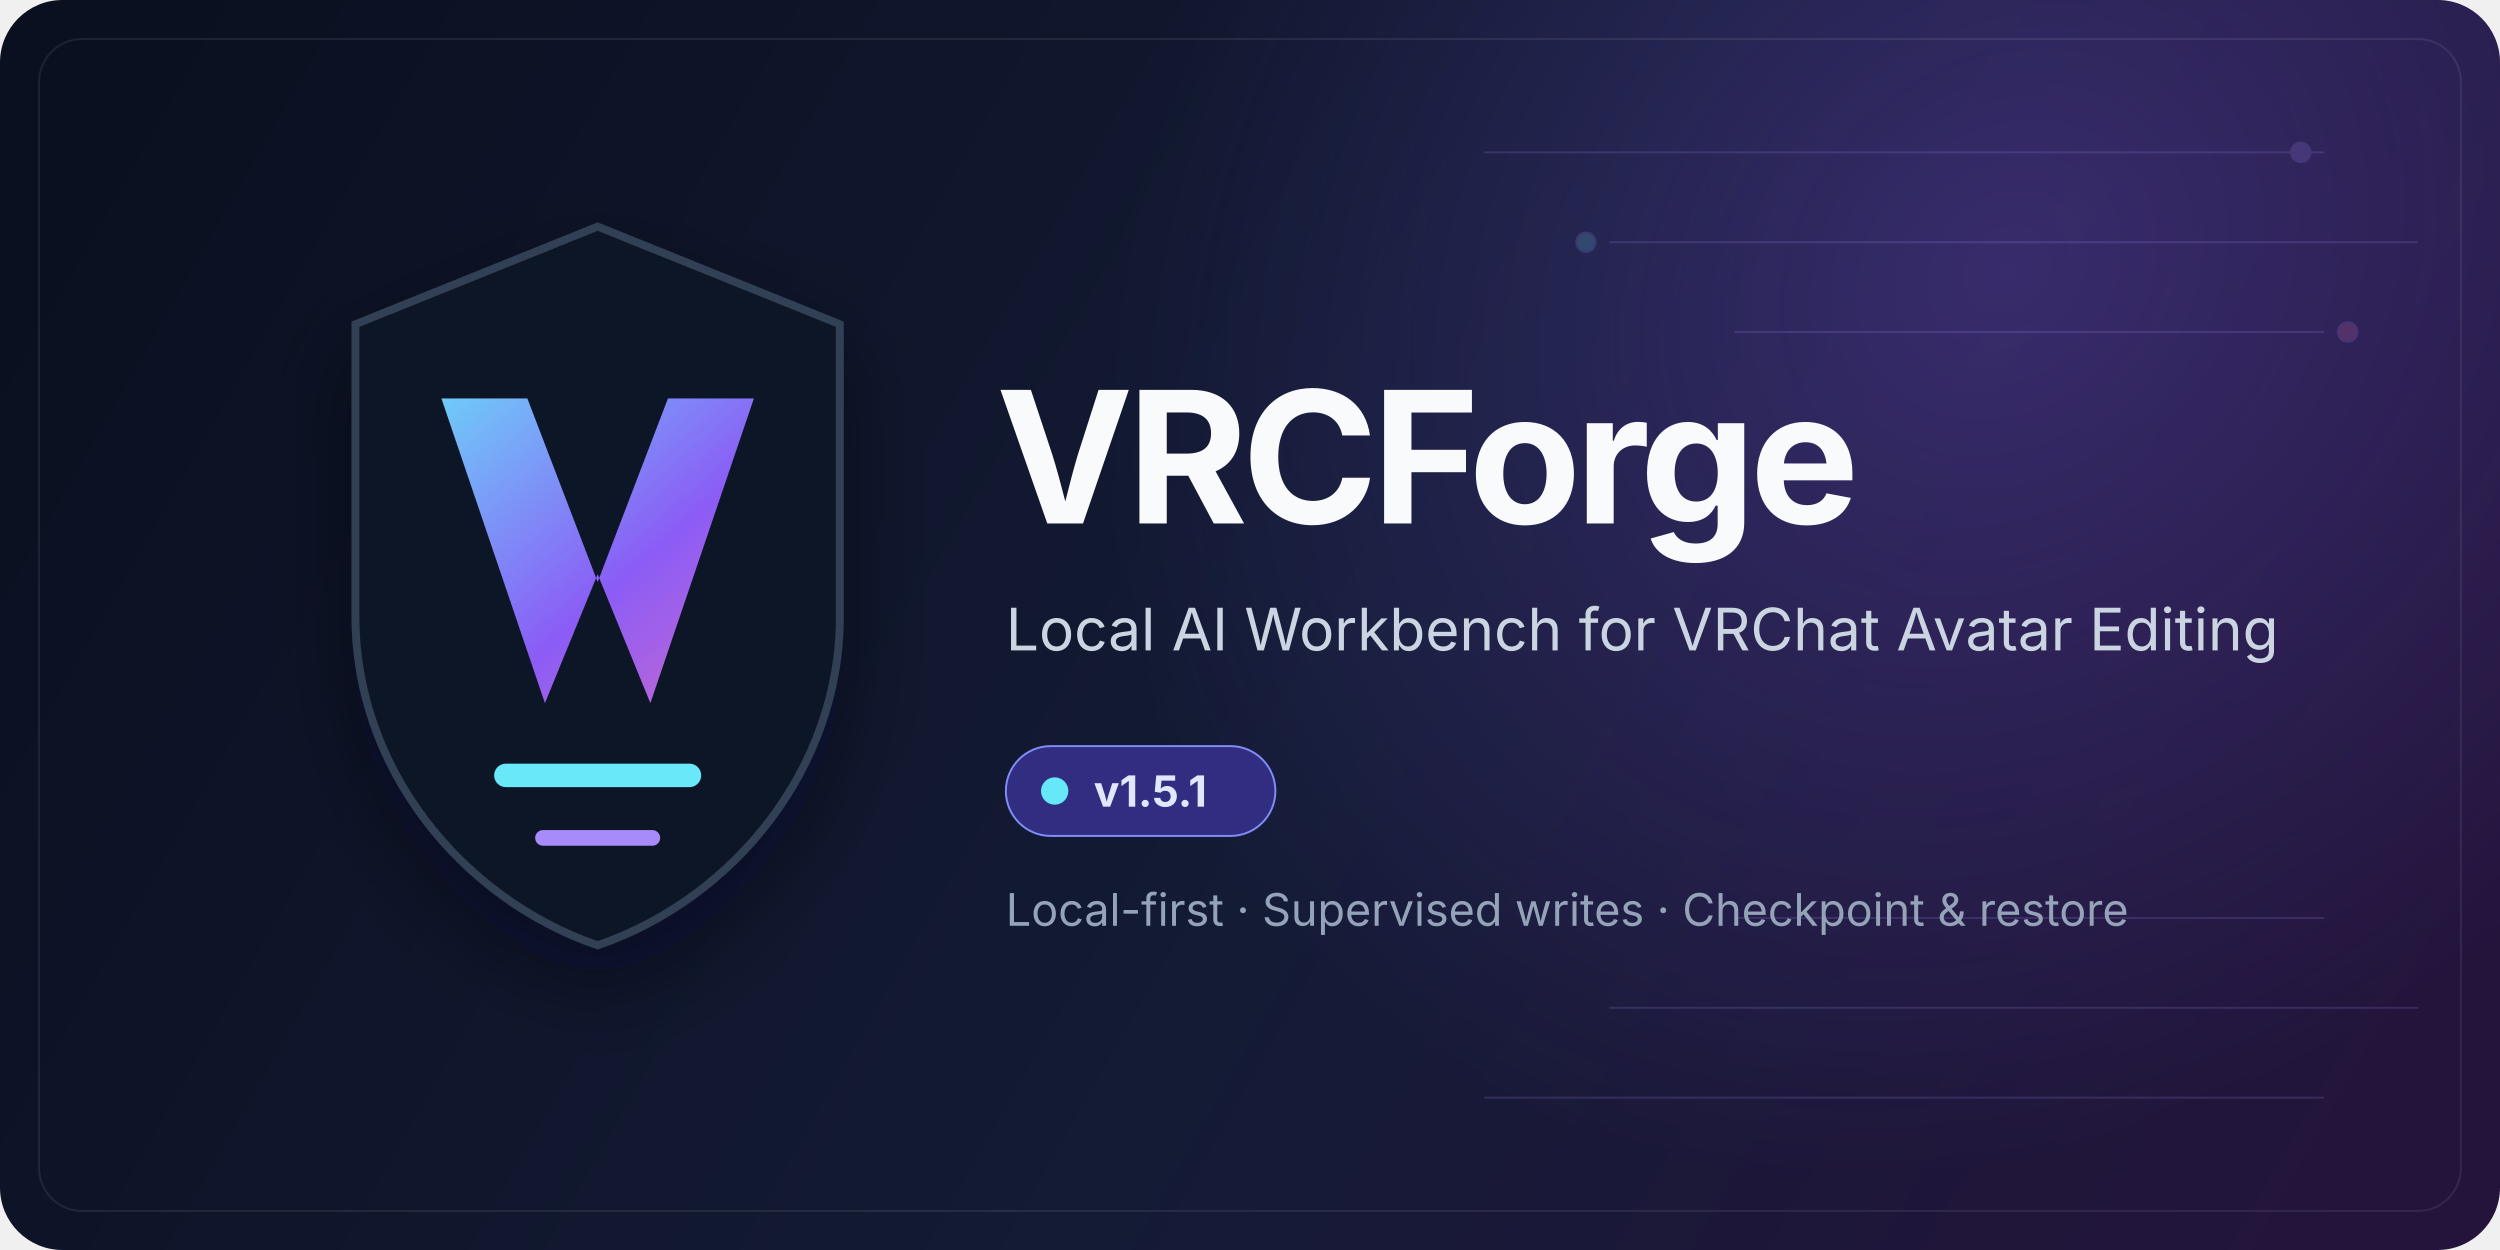
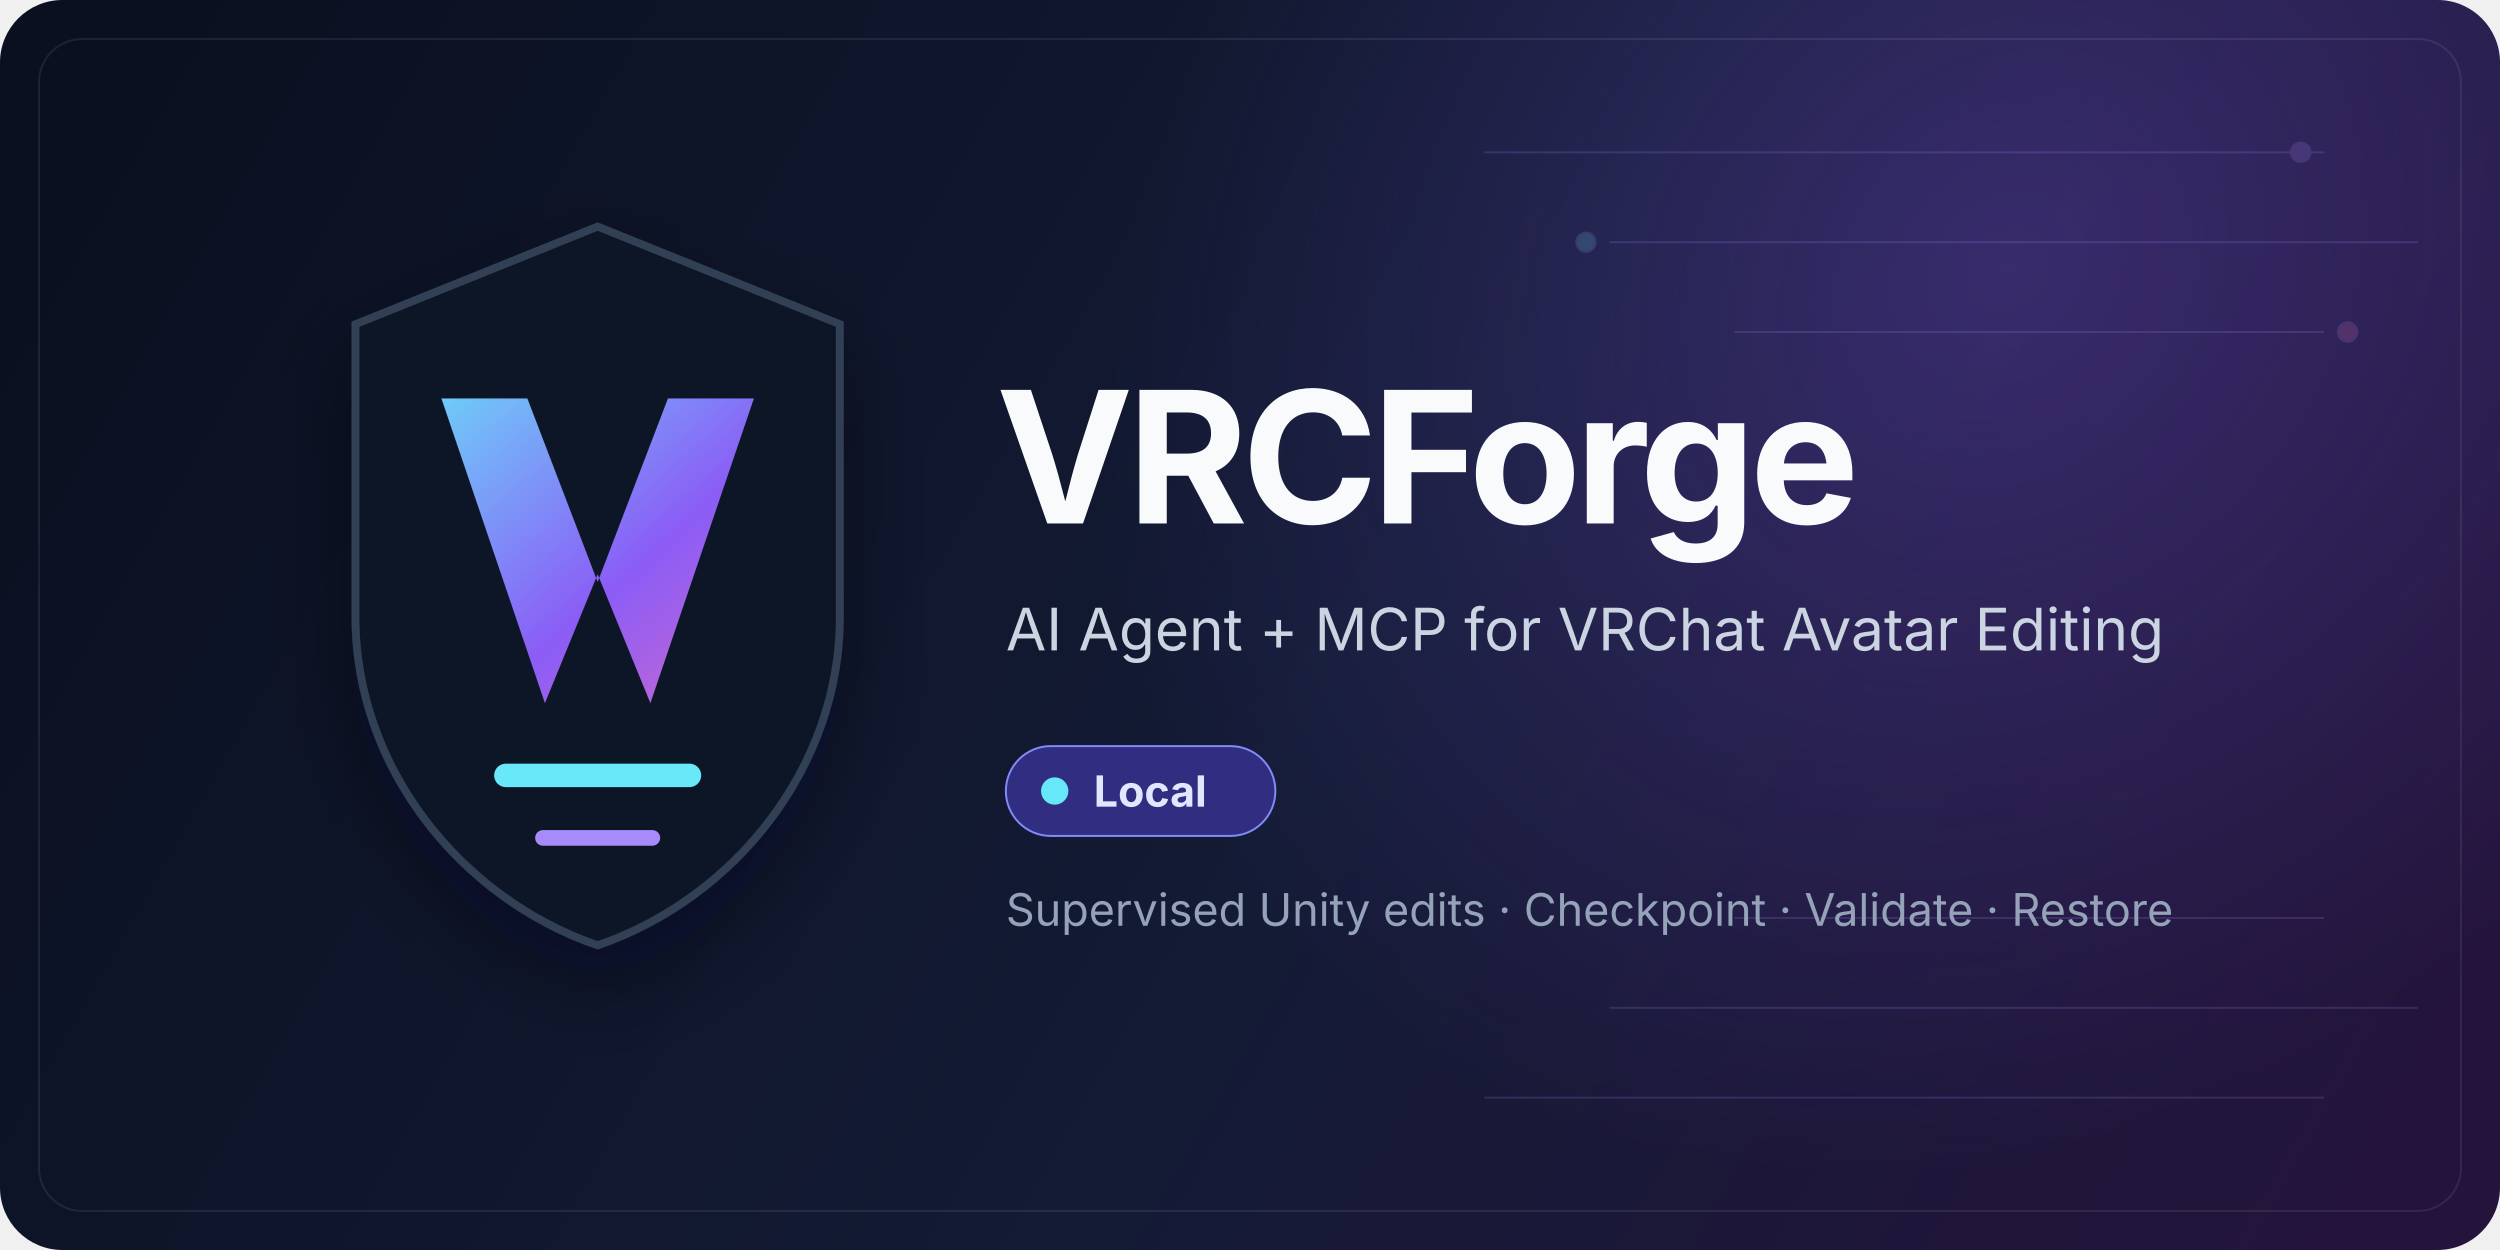
<svg xmlns="http://www.w3.org/2000/svg" width="1280" height="640" viewBox="0 0 1280 640" role="img" aria-labelledby="title desc">
  <defs>
    <linearGradient id="background" x1="80" y1="0" x2="1200" y2="640" gradientUnits="userSpaceOnUse">
      <stop stop-color="#0B1020" />
      <stop offset="0.55" stop-color="#131B35" />
      <stop offset="1" stop-color="#24143C" />
    </linearGradient>
    <linearGradient id="accent" x1="206" y1="176" x2="416" y2="414" gradientUnits="userSpaceOnUse">
      <stop stop-color="#67E8F9" />
      <stop offset="0.52" stop-color="#8B5CF6" />
      <stop offset="1" stop-color="#F472B6" />
    </linearGradient>
    <radialGradient id="glow" cx="0" cy="0" r="1" gradientTransform="translate(1024 140) rotate(135) scale(500 420)" gradientUnits="userSpaceOnUse">
      <stop stop-color="#8B5CF6" stop-opacity="0.28" />
      <stop offset="1" stop-color="#8B5CF6" stop-opacity="0" />
    </radialGradient>
    <filter id="shadow" x="-30%" y="-30%" width="160%" height="160%">
      <feDropShadow dx="0" dy="18" stdDeviation="22" flood-color="#030712" flood-opacity="0.45" />
    </filter>
  </defs>
  <rect width="1280" height="640" rx="32" fill="url(#background)" />
  <rect width="1280" height="640" rx="32" fill="url(#glow)" />
  <g opacity="0.18" stroke="#A78BFA" fill="none">
    <path d="M760 78H1190" />
    <path d="M824 124H1238" />
    <path d="M888 170H1190" />
    <circle cx="1178" cy="78" r="5" fill="#A78BFA" />
    <circle cx="812" cy="124" r="5" fill="#67E8F9" />
    <circle cx="1202" cy="170" r="5" fill="#F472B6" />
    <path d="M760 562H1190" />
    <path d="M824 516H1238" />
    <path d="M888 470H1190" />
  </g>
  <g filter="url(#shadow)">
    <path d="M182 166L306 116L430 166V316C430 393 376 460 306 484C236 460 182 393 182 316V166Z" fill="#111827" stroke="#334155" stroke-width="4" />
    <path d="M226 204L279 360L306 294L333 360L386 204H342L306 298L270 204H226Z" fill="url(#accent)" />
    <path d="M259 397H353" stroke="#67E8F9" stroke-width="12" stroke-linecap="round" />
    <path d="M278 429H334" stroke="#A78BFA" stroke-width="8" stroke-linecap="round" />
  </g>
  <g font-family="Segoe UI, Inter, Arial, sans-serif">
    <text x="510" y="268" fill="#F8FAFC" font-size="94" font-weight="750" letter-spacing="-3">VRCForge</text>
-     <text x="515" y="333" fill="#CBD5E1" font-size="30" font-weight="400">Local AI Workbench for VRChat Avatar Editing</text>
+     <text x="515" y="333" fill="#CBD5E1" font-size="30" font-weight="400">AI Agent + MCP for VRChat Avatar Editing</text>
    <g transform="translate(515 382)">
      <rect width="138" height="46" rx="23" fill="#312E81" stroke="#818CF8" />
      <circle cx="25" cy="23" r="7" fill="#67E8F9" />
-       <text x="45" y="31" fill="#E0E7FF" font-size="22" font-weight="650">v1.5.1</text>
+       <text x="45" y="31" fill="#E0E7FF" font-size="22" font-weight="650">Local</text>
    </g>
-     <text x="515" y="474" fill="#94A3B8" font-size="23">Local-first · Supervised writes · Checkpoint &amp; restore</text>
+     <text x="515" y="474" fill="#94A3B8" font-size="23">Supervised Unity edits · Checkpoint · Validate · Restore</text>
  </g>
  <rect x="20" y="20" width="1240" height="600" rx="22" fill="none" stroke="#FFFFFF" stroke-opacity="0.08" />
</svg>
